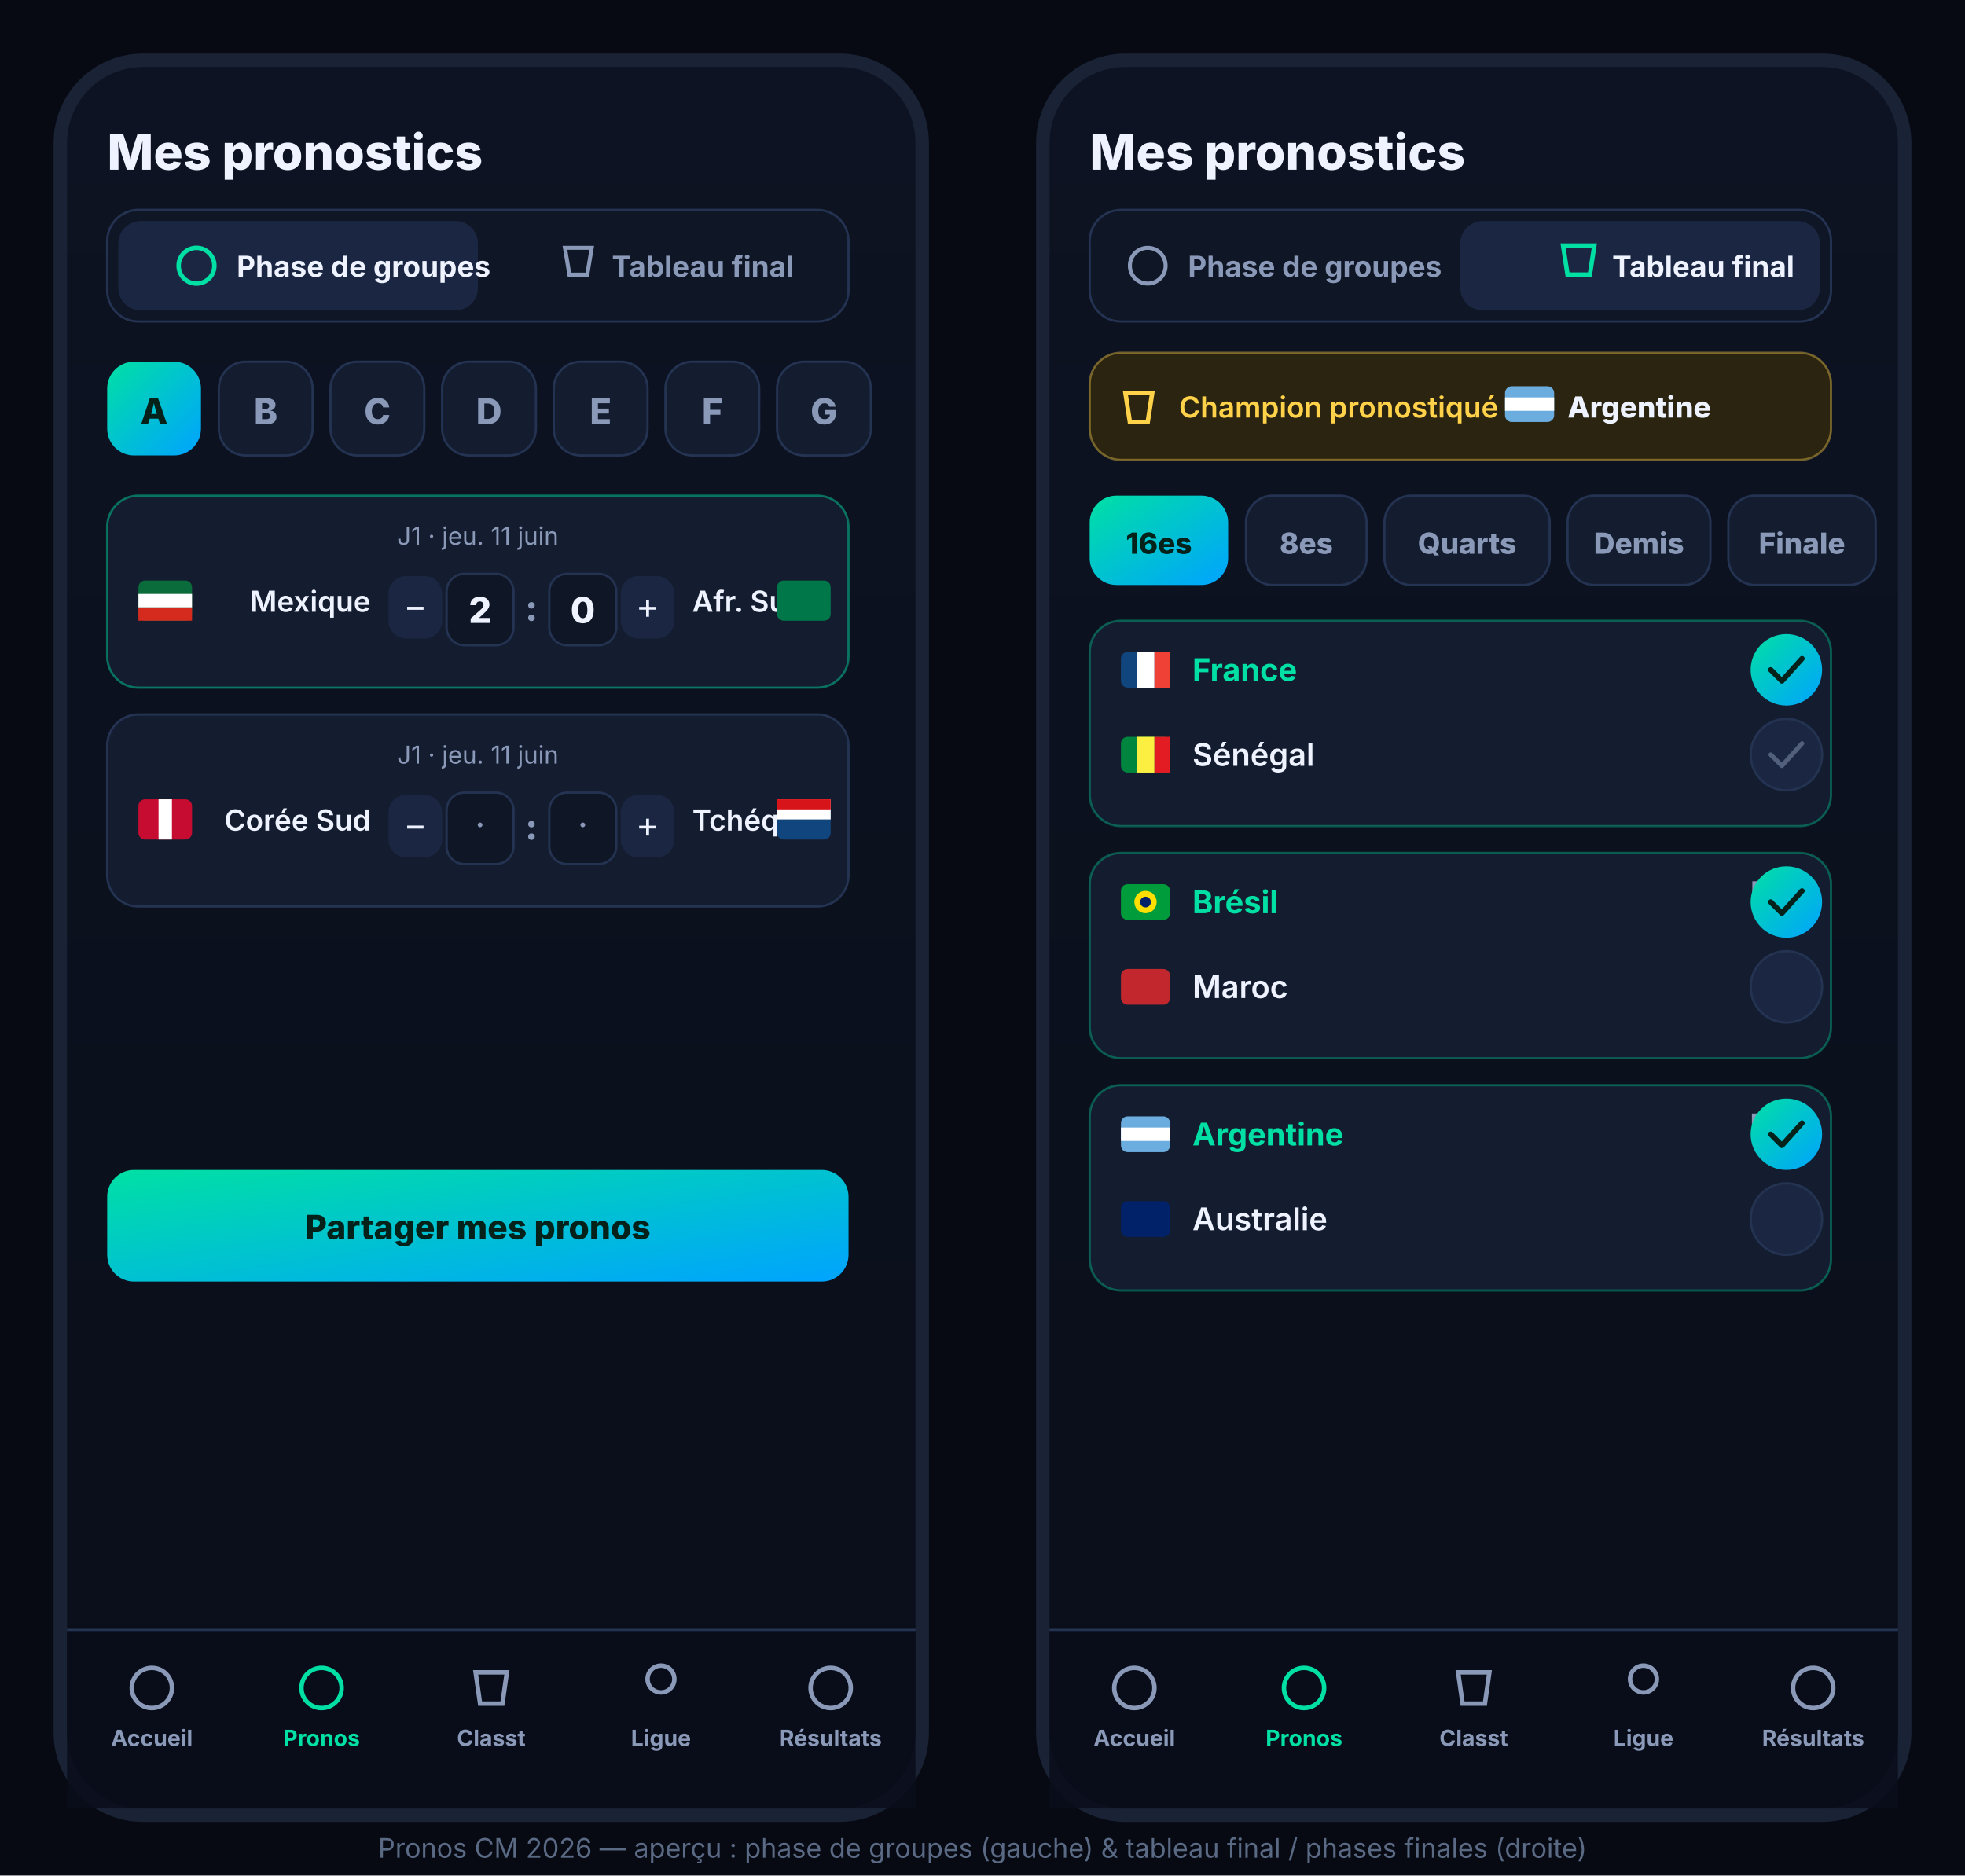
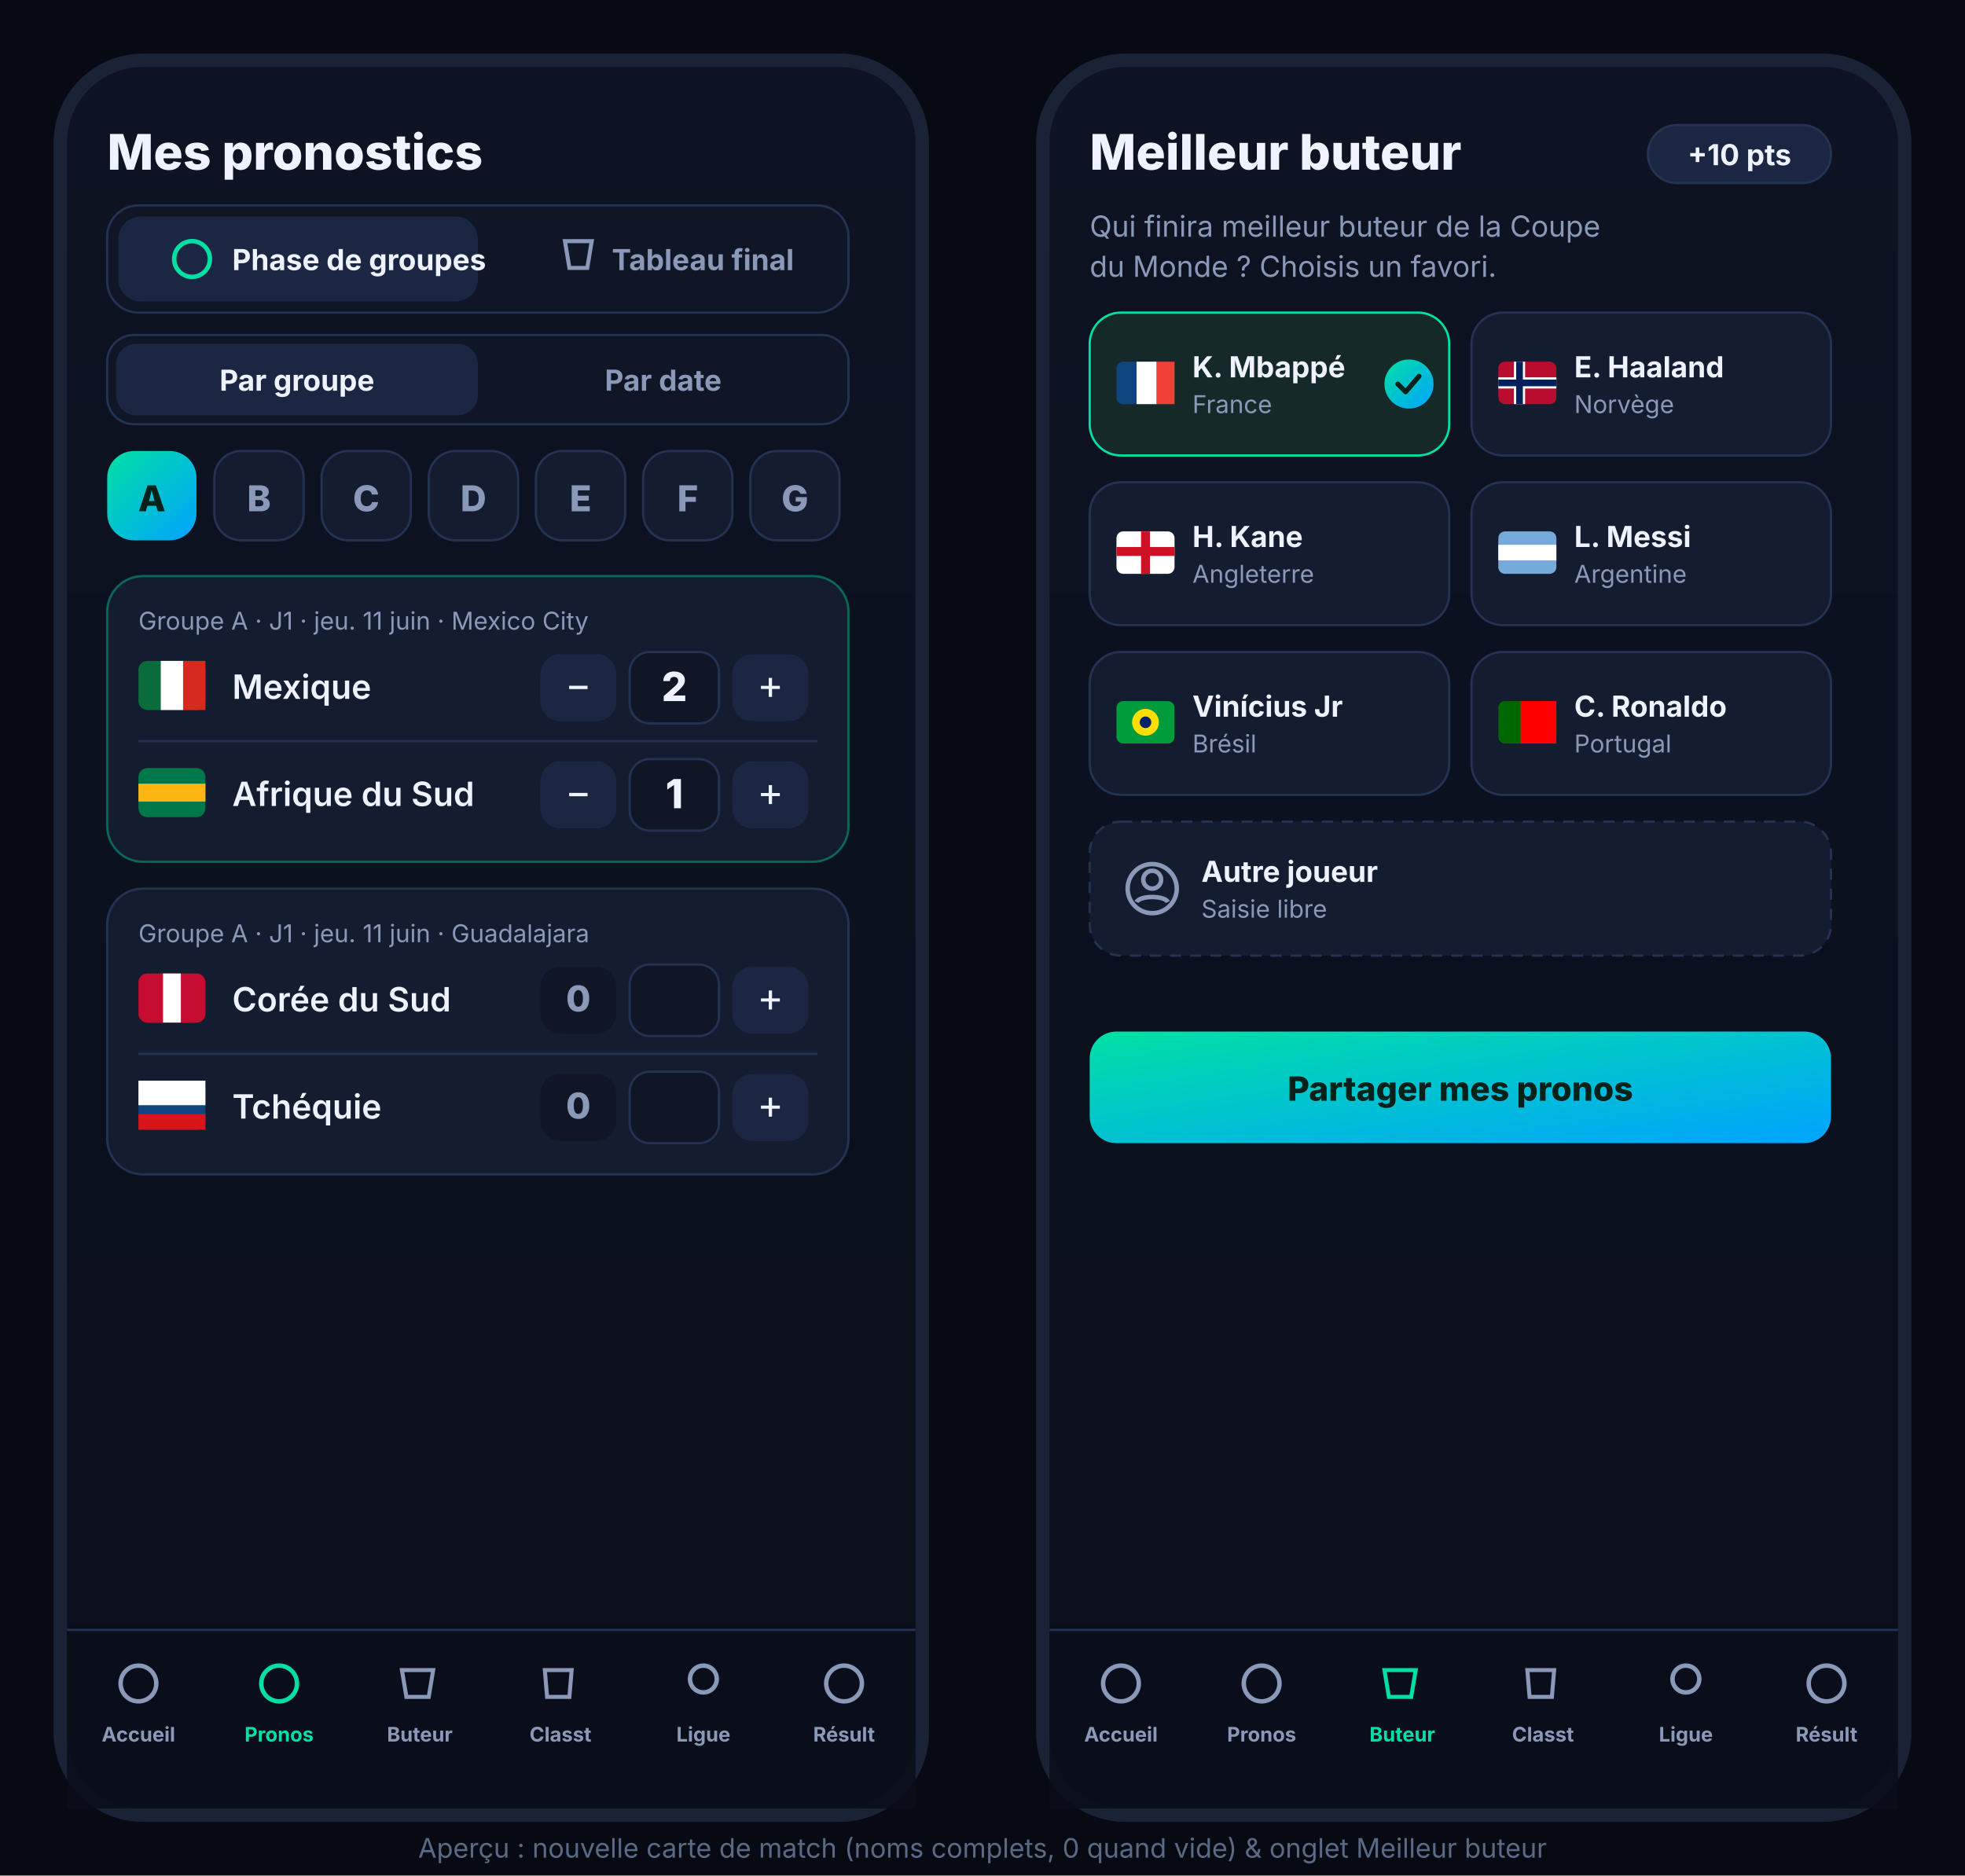
<svg xmlns="http://www.w3.org/2000/svg" width="880" height="840" viewBox="0 0 880 840" font-family="Inter, 'Segoe UI', Arial, sans-serif">
  <defs>
    <linearGradient id="grad" x1="0" y1="0" x2="1" y2="1">
      <stop offset="0" stop-color="#00e0a4" />
      <stop offset="1" stop-color="#00a3ff" />
-     </linearGradient>
-     <linearGradient id="gold" x1="0" y1="0" x2="1" y2="1">
-       <stop offset="0" stop-color="#ffd24a" />
-       <stop offset="1" stop-color="#ff9d2e" />
    </linearGradient>
    <linearGradient id="page" x1="0" y1="0" x2="0" y2="1">
      <stop offset="0" stop-color="#0d1322" />
      <stop offset="1" stop-color="#0a0e1a" />
    </linearGradient>
  </defs>
  <rect width="880" height="840" fill="#070a12" />
  <g transform="translate(24,24)">
    <rect width="392" height="792" rx="40" fill="#1a2336" />
    <rect x="6" y="6" width="380" height="780" rx="34" fill="url(#page)" />
    <g transform="translate(24,30)">
      <text x="0" y="22" fill="#eef3ff" font-size="22" font-weight="800">Mes pronostics</text>
-       <g transform="translate(0,40)">
-         <rect width="332" height="50" rx="14" fill="#0f1626" stroke="#243352" />
-         <rect x="5" y="5" width="161" height="40" rx="10" fill="#1b2742" />
-         <circle cx="40" cy="25" r="8" fill="none" stroke="#00e0a4" stroke-width="2" />
-         <text x="58" y="30" fill="#eef3ff" font-size="13" font-weight="700">Phase de groupes</text>
-         <path d="M205 17h12l-2 12h-8z" fill="none" stroke="#8a99b8" stroke-width="1.8" />
-         <text x="226" y="30" fill="#8a99b8" font-size="13" font-weight="700">Tableau final</text>
-       </g>
-       <g transform="translate(0,108)">
-         <rect width="42" height="42" rx="12" fill="url(#grad)" />
-         <text x="21" y="28" fill="#04211a" font-size="16" font-weight="800" text-anchor="middle">A</text>
+       <g transform="translate(0,38)">
+         <rect width="332" height="48" rx="14" fill="#0f1626" stroke="#243352" />
+         <rect x="5" y="5" width="161" height="38" rx="10" fill="#1b2742" />
+         <circle cx="38" cy="24" r="8" fill="none" stroke="#00e0a4" stroke-width="2" />
+         <text x="56" y="29" fill="#eef3ff" font-size="13" font-weight="700">Phase de groupes</text>
+         <path d="M205 16h12l-2 12h-8z" fill="none" stroke="#8a99b8" stroke-width="1.8" />
+         <text x="226" y="29" fill="#8a99b8" font-size="13" font-weight="700">Tableau final</text>
+       </g>
+       <g transform="translate(0,96)">
+         <rect width="332" height="40" rx="12" fill="#0f1626" stroke="#243352" />
+         <rect x="4" y="4" width="162" height="32" rx="9" fill="#1b2742" />
+         <text x="85" y="25" fill="#eef3ff" font-size="13" font-weight="700" text-anchor="middle">Par groupe</text>
+         <text x="249" y="25" fill="#8a99b8" font-size="13" font-weight="700" text-anchor="middle">Par date</text>
+       </g>
+       <g transform="translate(0,148)">
+         <rect width="40" height="40" rx="12" fill="url(#grad)" />
+         <text x="20" y="27" fill="#04211a" font-size="16" font-weight="800" text-anchor="middle">A</text>
        <g fill="#141d30" stroke="#243352">
-           <rect x="50" width="42" height="42" rx="12" />
-           <rect x="100" width="42" height="42" rx="12" />
-           <rect x="150" width="42" height="42" rx="12" />
-           <rect x="200" width="42" height="42" rx="12" />
-           <rect x="250" width="42" height="42" rx="12" />
-           <rect x="300" width="42" height="42" rx="12" />
+           <rect x="48" width="40" height="40" rx="12" />
+           <rect x="96" width="40" height="40" rx="12" />
+           <rect x="144" width="40" height="40" rx="12" />
+           <rect x="192" width="40" height="40" rx="12" />
+           <rect x="240" width="40" height="40" rx="12" />
+           <rect x="288" width="40" height="40" rx="12" />
        </g>
        <g fill="#8a99b8" font-size="16" font-weight="800" text-anchor="middle">
-           <text x="71" y="28">B</text>
-           <text x="121" y="28">C</text>
-           <text x="171" y="28">D</text>
-           <text x="221" y="28">E</text>
-           <text x="271" y="28">F</text>
-           <text x="321" y="28">G</text>
-         </g>
-       </g>
-       <g transform="translate(0,168)">
-         <rect width="332" height="86" rx="14" fill="#141d30" stroke="#00e0a4" stroke-opacity="0.45" />
-         <text x="166" y="22" fill="#8a99b8" font-size="11" text-anchor="middle">J1 · jeu. 11 juin</text>
+           <text x="68" y="27">B</text>
+           <text x="116" y="27">C</text>
+           <text x="164" y="27">D</text>
+           <text x="212" y="27">E</text>
+           <text x="260" y="27">F</text>
+           <text x="308" y="27">G</text>
+         </g>
+       </g>
+       <g transform="translate(0,204)">
+         <rect width="332" height="128" rx="16" fill="#141d30" stroke="#00e0a4" stroke-opacity="0.4" />
+         <text x="14" y="24" fill="#8a99b8" font-size="11">Groupe A · J1 · jeu. 11 juin · Mexico City</text>
        <g transform="translate(14,38)">
-           <rect width="24" height="18" rx="3" fill="#0a6b3b" />
-           <rect width="24" height="6" rx="0" fill="#d52b1e" y="12" />
-           <rect width="24" height="6" fill="#fff" y="6" />
-         </g>
-         <text x="118" y="52" fill="#eef3ff" font-size="13" font-weight="600" text-anchor="end">Mexique</text>
-         <rect x="126" y="36" width="24" height="28" rx="8" fill="#1b2742" />
-         <text x="138" y="55" fill="#eef3ff" font-size="16" text-anchor="middle">−</text>
-         <rect x="152" y="35" width="30" height="32" rx="8" fill="#0f1626" stroke="#243352" />
-         <text x="167" y="57" fill="#eef3ff" font-size="16" font-weight="800" text-anchor="middle">2</text>
-         <text x="190" y="56" fill="#8a99b8" font-size="16" font-weight="800" text-anchor="middle">:</text>
-         <rect x="198" y="35" width="30" height="32" rx="8" fill="#0f1626" stroke="#243352" />
-         <text x="213" y="57" fill="#eef3ff" font-size="16" font-weight="800" text-anchor="middle">0</text>
-         <rect x="230" y="36" width="24" height="28" rx="8" fill="#1b2742" />
-         <text x="242" y="55" fill="#eef3ff" font-size="16" text-anchor="middle">+</text>
-         <text x="262" y="52" fill="#eef3ff" font-size="13" font-weight="600">Afr. Sud</text>
-         <g transform="translate(300,38)">
-           <rect width="24" height="18" rx="3" fill="#007749" />
-         </g>
-         <g transform="translate(0,98)">
-           <rect width="332" height="86" rx="14" fill="#141d30" stroke="#243352" />
-           <text x="166" y="22" fill="#8a99b8" font-size="11" text-anchor="middle">J1 · jeu. 11 juin</text>
-           <g transform="translate(14,38)">
-             <rect width="24" height="18" rx="3" fill="#c60c30" />
-             <rect x="9" width="6" height="18" fill="#fff" />
-           </g>
-           <text x="118" y="52" fill="#eef3ff" font-size="13" font-weight="600" text-anchor="end">Corée Sud</text>
-           <rect x="126" y="36" width="24" height="28" rx="8" fill="#1b2742" />
-           <text x="138" y="55" fill="#eef3ff" font-size="16" text-anchor="middle">−</text>
-           <rect x="152" y="35" width="30" height="32" rx="8" fill="#0f1626" stroke="#243352" />
-           <text x="167" y="55" fill="#8a99b8" font-size="16" text-anchor="middle">·</text>
-           <text x="190" y="56" fill="#8a99b8" font-size="16" font-weight="800" text-anchor="middle">:</text>
-           <rect x="198" y="35" width="30" height="32" rx="8" fill="#0f1626" stroke="#243352" />
-           <text x="213" y="55" fill="#8a99b8" font-size="16" text-anchor="middle">·</text>
-           <rect x="230" y="36" width="24" height="28" rx="8" fill="#1b2742" />
-           <text x="242" y="55" fill="#eef3ff" font-size="16" text-anchor="middle">+</text>
-           <text x="262" y="52" fill="#eef3ff" font-size="13" font-weight="600">Tchéquie</text>
-           <g transform="translate(300,38)">
-             <rect width="24" height="18" rx="3" fill="#11457e" />
-             <rect width="24" height="9" fill="#fff" />
-             <rect width="24" height="4.5" fill="#d7141a" />
-           </g>
-         </g>
-       </g>
-       <g transform="translate(0,470)">
-         <rect width="332" height="50" rx="12" fill="url(#grad)" />
-         <text x="166" y="31" fill="#04211a" font-size="15" font-weight="800" text-anchor="middle">Partager mes pronos</text>
+           <rect width="30" height="22" rx="4" fill="#0a6b3b" />
+           <rect x="10" width="10" height="22" fill="#fff" />
+           <rect x="20" width="10" height="22" fill="#d52b1e" />
+           <text x="42" y="17" fill="#eef3ff" font-size="15" font-weight="600">Mexique</text>
+           <rect x="180" y="-3" width="34" height="30" rx="9" fill="#1b2742" />
+           <text x="197" y="17" fill="#eef3ff" font-size="18" text-anchor="middle">−</text>
+           <rect x="220" y="-4" width="40" height="32" rx="9" fill="#0f1626" stroke="#243352" />
+           <text x="240" y="18" fill="#eef3ff" font-size="18" font-weight="800" text-anchor="middle">2</text>
+           <rect x="266" y="-3" width="34" height="30" rx="9" fill="#1b2742" />
+           <text x="283" y="17" fill="#eef3ff" font-size="18" text-anchor="middle">+</text>
+         </g>
+         <line x1="14" y1="74" x2="318" y2="74" stroke="#243352" />
+         <g transform="translate(14,86)">
+           <rect width="30" height="22" rx="4" fill="#007749" />
+           <rect y="7" width="30" height="8" fill="#ffb612" />
+           <text x="42" y="17" fill="#eef3ff" font-size="15" font-weight="600">Afrique du Sud</text>
+           <rect x="180" y="-3" width="34" height="30" rx="9" fill="#1b2742" />
+           <text x="197" y="17" fill="#eef3ff" font-size="18" text-anchor="middle">−</text>
+           <rect x="220" y="-4" width="40" height="32" rx="9" fill="#0f1626" stroke="#243352" />
+           <text x="240" y="18" fill="#eef3ff" font-size="18" font-weight="800" text-anchor="middle">1</text>
+           <rect x="266" y="-3" width="34" height="30" rx="9" fill="#1b2742" />
+           <text x="283" y="17" fill="#eef3ff" font-size="18" text-anchor="middle">+</text>
+         </g>
+       </g>
+       <g transform="translate(0,344)">
+         <rect width="332" height="128" rx="16" fill="#141d30" stroke="#243352" />
+         <text x="14" y="24" fill="#8a99b8" font-size="11">Groupe A · J1 · jeu. 11 juin · Guadalajara</text>
+         <g transform="translate(14,38)">
+           <rect width="30" height="22" rx="4" fill="#c60c30" />
+           <rect x="11" width="8" height="22" fill="#fff" />
+           <text x="42" y="17" fill="#eef3ff" font-size="15" font-weight="600">Corée du Sud</text>
+           <rect x="180" y="-3" width="34" height="30" rx="9" fill="#0f1626" />
+           <text x="197" y="17" fill="#8a99b8" font-size="16" font-weight="800" text-anchor="middle">0</text>
+           <rect x="220" y="-4" width="40" height="32" rx="9" fill="#0f1626" stroke="#243352" />
+           <rect x="266" y="-3" width="34" height="30" rx="9" fill="#1b2742" />
+           <text x="283" y="17" fill="#eef3ff" font-size="18" text-anchor="middle">+</text>
+         </g>
+         <line x1="14" y1="74" x2="318" y2="74" stroke="#243352" />
+         <g transform="translate(14,86)">
+           <rect width="30" height="22" rx="4" fill="#11457e" />
+           <rect y="0" width="30" height="11" fill="#fff" />
+           <rect y="15" width="30" height="7" fill="#d7141a" />
+           <text x="42" y="17" fill="#eef3ff" font-size="15" font-weight="600">Tchéquie</text>
+           <rect x="180" y="-3" width="34" height="30" rx="9" fill="#0f1626" />
+           <text x="197" y="17" fill="#8a99b8" font-size="16" font-weight="800" text-anchor="middle">0</text>
+           <rect x="220" y="-4" width="40" height="32" rx="9" fill="#0f1626" stroke="#243352" />
+           <rect x="266" y="-3" width="34" height="30" rx="9" fill="#1b2742" />
+           <text x="283" y="17" fill="#eef3ff" font-size="18" text-anchor="middle">+</text>
+         </g>
      </g>
    </g>
    <g transform="translate(6,706)">
-       <rect width="380" height="80" rx="0" fill="#0a0e1ad9" />
+       <rect width="380" height="80" fill="#0a0e1ae6" />
      <line x1="0" y1="0" x2="380" y2="0" stroke="#243352" />
-       <g font-size="10" font-weight="700" text-anchor="middle">
-         <g>
-           <circle cx="38" cy="26" r="9" fill="none" stroke="#8a99b8" stroke-width="2" />
-           <text x="38" y="52" fill="#8a99b8">Accueil</text>
-         </g>
-         <g>
-           <circle cx="114" cy="26" r="9" fill="none" stroke="#00e0a4" stroke-width="2" />
-           <text x="114" y="52" fill="#00e0a4">Pronos</text>
-         </g>
-         <g>
-           <path d="M183 19h14l-2 14h-10z" fill="none" stroke="#8a99b8" stroke-width="2" />
-           <text x="190" y="52" fill="#8a99b8">Classt</text>
-         </g>
-         <g>
-           <circle cx="266" cy="22" r="6" fill="none" stroke="#8a99b8" stroke-width="2" />
-           <text x="266" y="52" fill="#8a99b8">Ligue</text>
-         </g>
-         <g>
-           <circle cx="342" cy="26" r="9" fill="none" stroke="#8a99b8" stroke-width="2" />
-           <text x="342" y="52" fill="#8a99b8">Résultats</text>
+       <g font-size="9" font-weight="700" text-anchor="middle">
+         <g>
+           <circle cx="32" cy="24" r="8" fill="none" stroke="#8a99b8" stroke-width="2" />
+           <text x="32" y="50" fill="#8a99b8">Accueil</text>
+         </g>
+         <g>
+           <circle cx="95" cy="24" r="8" fill="none" stroke="#00e0a4" stroke-width="2" />
+           <text x="95" y="50" fill="#00e0a4">Pronos</text>
+         </g>
+         <g>
+           <path d="M150 18h14l-2 12h-10z" fill="none" stroke="#8a99b8" stroke-width="1.8" />
+           <text x="158" y="50" fill="#8a99b8">Buteur</text>
+         </g>
+         <g>
+           <path d="M214 18h12l-1 12h-10z" fill="none" stroke="#8a99b8" stroke-width="1.8" />
+           <text x="221" y="50" fill="#8a99b8">Classt</text>
+         </g>
+         <g>
+           <circle cx="285" cy="22" r="6" fill="none" stroke="#8a99b8" stroke-width="2" />
+           <text x="285" y="50" fill="#8a99b8">Ligue</text>
+         </g>
+         <g>
+           <circle cx="348" cy="24" r="8" fill="none" stroke="#8a99b8" stroke-width="2" />
+           <text x="348" y="50" fill="#8a99b8">Résult</text>
        </g>
      </g>
    </g>
  </g>
  <g transform="translate(464,24)">
    <rect width="392" height="792" rx="40" fill="#1a2336" />
    <rect x="6" y="6" width="380" height="780" rx="34" fill="url(#page)" />
    <g transform="translate(24,30)">
-       <text x="0" y="22" fill="#eef3ff" font-size="22" font-weight="800">Mes pronostics</text>
-       <g transform="translate(0,40)">
-         <rect width="332" height="50" rx="14" fill="#0f1626" stroke="#243352" />
-         <rect x="166" y="5" width="161" height="40" rx="10" fill="#1b2742" />
-         <circle cx="26" cy="25" r="8" fill="none" stroke="#8a99b8" stroke-width="1.8" />
-         <text x="44" y="30" fill="#8a99b8" font-size="13" font-weight="700">Phase de groupes</text>
-         <path d="M212 16h14l-2 13h-10z" fill="none" stroke="#00e0a4" stroke-width="2" />
-         <text x="234" y="30" fill="#eef3ff" font-size="13" font-weight="700">Tableau final</text>
-       </g>
-       <g transform="translate(0,104)">
-         <rect width="332" height="48" rx="14" fill="#2a2410" stroke="#ffd24a" stroke-opacity="0.4" />
-         <path d="M16 18h12l-2 13h-8z" fill="none" stroke="#ffd24a" stroke-width="2" />
-         <text x="40" y="29" fill="#ffd24a" font-size="13" font-weight="600">Champion pronostiqué :</text>
-         <g transform="translate(186,15)">
-           <rect width="22" height="16" rx="3" fill="#6cade0" />
-           <rect width="22" height="6" y="5" fill="#fff" />
-         </g>
-         <text x="214" y="29" fill="#eef3ff" font-size="13" font-weight="800">Argentine</text>
-       </g>
-       <g transform="translate(0,168)">
-         <rect width="62" height="40" rx="12" fill="url(#grad)" />
-         <text x="31" y="26" fill="#04211a" font-size="13" font-weight="800" text-anchor="middle">16es</text>
-         <g fill="#141d30" stroke="#243352">
-           <rect x="70" width="54" height="40" rx="12" />
-           <rect x="132" width="74" height="40" rx="12" />
-           <rect x="214" width="64" height="40" rx="12" />
-           <rect x="286" width="66" height="40" rx="12" />
-         </g>
-         <g fill="#8a99b8" font-size="13" font-weight="800" text-anchor="middle">
-           <text x="97" y="26">8es</text>
-           <text x="169" y="26">Quarts</text>
-           <text x="246" y="26">Demis</text>
-           <text x="319" y="26">Finale</text>
-         </g>
-       </g>
-       <g transform="translate(0,224)">
-         <g>
-           <rect width="332" height="92" rx="14" fill="#141d30" stroke="#00e0a4" stroke-opacity="0.35" />
-           <text x="312" y="20" fill="#8a99b8" font-size="10" font-weight="800" text-anchor="end">M1</text>
-           <g transform="translate(14,14)">
-             <rect width="22" height="16" rx="3" fill="#11457e" />
-             <rect x="7" width="8" height="16" fill="#fff" />
-             <rect x="15" width="7" height="16" fill="#ef4135" />
-           </g>
-           <text x="46" y="27" fill="#00e0a4" font-size="14" font-weight="700">France</text>
-           <circle cx="312" cy="22" r="16" fill="url(#grad)" />
-           <path d="M305 22l5 5 9-10" fill="none" stroke="#04211a" stroke-width="2.4" stroke-linecap="round" stroke-linejoin="round" />
-           <g transform="translate(14,52)">
-             <rect width="22" height="16" rx="3" fill="#00853f" />
-             <rect x="7" width="8" height="16" fill="#fdef42" />
-             <rect x="15" width="7" height="16" fill="#e31b23" />
-           </g>
-           <text x="46" y="65" fill="#eef3ff" font-size="14" font-weight="600">Sénégal</text>
-           <circle cx="312" cy="60" r="16" fill="#1b2742" stroke="#243352" />
-           <path d="M305 60l5 5 9-10" fill="none" stroke="#8a99b8" stroke-width="2" stroke-linecap="round" stroke-linejoin="round" opacity="0.5" />
-         </g>
-         <g transform="translate(0,104)">
-           <rect width="332" height="92" rx="14" fill="#141d30" stroke="#00e0a4" stroke-opacity="0.35" />
-           <text x="312" y="20" fill="#8a99b8" font-size="10" font-weight="800" text-anchor="end">M2</text>
-           <g transform="translate(14,14)">
-             <rect width="22" height="16" rx="3" fill="#009b3a" />
-             <circle cx="11" cy="8" r="5" fill="#fedf00" />
-             <circle cx="11" cy="8" r="2.4" fill="#012169" />
-           </g>
-           <text x="46" y="27" fill="#00e0a4" font-size="14" font-weight="700">Brésil</text>
-           <circle cx="312" cy="22" r="16" fill="url(#grad)" />
-           <path d="M305 22l5 5 9-10" fill="none" stroke="#04211a" stroke-width="2.4" stroke-linecap="round" stroke-linejoin="round" />
-           <g transform="translate(14,52)">
-             <rect width="22" height="16" rx="3" fill="#c1272d" />
-           </g>
-           <text x="46" y="65" fill="#eef3ff" font-size="14" font-weight="600">Maroc</text>
-           <circle cx="312" cy="60" r="16" fill="#1b2742" stroke="#243352" />
-         </g>
-         <g transform="translate(0,208)">
-           <rect width="332" height="92" rx="14" fill="#141d30" stroke="#00e0a4" stroke-opacity="0.35" />
-           <text x="312" y="20" fill="#8a99b8" font-size="10" font-weight="800" text-anchor="end">M3</text>
-           <g transform="translate(14,14)">
-             <rect width="22" height="16" rx="3" fill="#6cade0" />
-             <rect width="22" height="6" y="5" fill="#fff" />
-           </g>
-           <text x="46" y="27" fill="#00e0a4" font-size="14" font-weight="700">Argentine</text>
-           <circle cx="312" cy="22" r="16" fill="url(#grad)" />
-           <path d="M305 22l5 5 9-10" fill="none" stroke="#04211a" stroke-width="2.4" stroke-linecap="round" stroke-linejoin="round" />
-           <g transform="translate(14,52)">
-             <rect width="22" height="16" rx="3" fill="#012169" />
-           </g>
-           <text x="46" y="65" fill="#eef3ff" font-size="14" font-weight="600">Australie</text>
-           <circle cx="312" cy="60" r="16" fill="#1b2742" stroke="#243352" />
-         </g>
+       <text x="0" y="22" fill="#eef3ff" font-size="22" font-weight="800">Meilleur buteur</text>
+       <rect x="250" y="2" width="82" height="26" rx="13" fill="#1b2742" stroke="#243352" />
+       <text x="291" y="20" fill="#eef3ff" font-size="13" font-weight="700" text-anchor="middle">+10 pts</text>
+       <text x="0" y="52" fill="#8a99b8" font-size="13">Qui finira meilleur buteur de la Coupe</text>
+       <text x="0" y="70" fill="#8a99b8" font-size="13">du Monde ? Choisis un favori.</text>
+       <g transform="translate(0,86)">
+         <g>
+           <rect width="161" height="64" rx="14" fill="#152a28" stroke="#00e0a4" />
+           <g transform="translate(12,22)">
+             <rect width="26" height="19" rx="3" fill="#11457e" />
+             <rect x="9" width="9" height="19" fill="#fff" />
+             <rect x="18" width="8" height="19" fill="#ef4135" />
+           </g>
+           <text x="46" y="29" fill="#eef3ff" font-size="13" font-weight="700">K. Mbappé</text>
+           <text x="46" y="45" fill="#8a99b8" font-size="11">France</text>
+           <circle cx="143" cy="32" r="11" fill="url(#grad)" />
+           <path d="M138 32l3.5 3.5 6-7" fill="none" stroke="#04211a" stroke-width="2.2" stroke-linecap="round" stroke-linejoin="round" />
+         </g>
+         <g transform="translate(171,0)">
+           <rect width="161" height="64" rx="14" fill="#141d30" stroke="#243352" />
+           <g transform="translate(12,22)">
+             <rect width="26" height="19" rx="3" fill="#ba0c2f" />
+             <rect x="7" width="5" height="19" fill="#fff" />
+             <rect y="7" width="26" height="5" fill="#fff" />
+             <rect x="8" width="3" height="19" fill="#00205b" />
+             <rect y="8" width="26" height="3" fill="#00205b" />
+           </g>
+           <text x="46" y="29" fill="#eef3ff" font-size="13" font-weight="700">E. Haaland</text>
+           <text x="46" y="45" fill="#8a99b8" font-size="11">Norvège</text>
+         </g>
+         <g transform="translate(0,76)">
+           <rect width="161" height="64" rx="14" fill="#141d30" stroke="#243352" />
+           <g transform="translate(12,22)">
+             <rect width="26" height="19" rx="3" fill="#fff" />
+             <rect x="11" width="4" height="19" fill="#ce1124" />
+             <rect y="7" width="26" height="4" fill="#ce1124" />
+           </g>
+           <text x="46" y="29" fill="#eef3ff" font-size="13" font-weight="700">H. Kane</text>
+           <text x="46" y="45" fill="#8a99b8" font-size="11">Angleterre</text>
+         </g>
+         <g transform="translate(171,76)">
+           <rect width="161" height="64" rx="14" fill="#141d30" stroke="#243352" />
+           <g transform="translate(12,22)">
+             <rect width="26" height="19" rx="3" fill="#75aadb" />
+             <rect y="6" width="26" height="7" fill="#fff" />
+           </g>
+           <text x="46" y="29" fill="#eef3ff" font-size="13" font-weight="700">L. Messi</text>
+           <text x="46" y="45" fill="#8a99b8" font-size="11">Argentine</text>
+         </g>
+         <g transform="translate(0,152)">
+           <rect width="161" height="64" rx="14" fill="#141d30" stroke="#243352" />
+           <g transform="translate(12,22)">
+             <rect width="26" height="19" rx="3" fill="#009b3a" />
+             <circle cx="13" cy="9.5" r="6" fill="#fedf00" />
+             <circle cx="13" cy="9.5" r="2.6" fill="#012169" />
+           </g>
+           <text x="46" y="29" fill="#eef3ff" font-size="13" font-weight="700">Vinícius Jr</text>
+           <text x="46" y="45" fill="#8a99b8" font-size="11">Brésil</text>
+         </g>
+         <g transform="translate(171,152)">
+           <rect width="161" height="64" rx="14" fill="#141d30" stroke="#243352" />
+           <g transform="translate(12,22)">
+             <rect width="26" height="19" rx="3" fill="#006600" />
+             <rect x="10" width="16" height="19" fill="#ff0000" />
+           </g>
+           <text x="46" y="29" fill="#eef3ff" font-size="13" font-weight="700">C. Ronaldo</text>
+           <text x="46" y="45" fill="#8a99b8" font-size="11">Portugal</text>
+         </g>
+         <g transform="translate(0,228)">
+           <rect width="332" height="60" rx="14" fill="#141d30" stroke="#243352" stroke-dasharray="5 4" />
+           <circle cx="28" cy="30" r="11" fill="none" stroke="#8a99b8" stroke-width="2" />
+           <circle cx="28" cy="26" r="4" fill="none" stroke="#8a99b8" stroke-width="2" />
+           <path d="M21 36c1.5-3 12.5-3 14 0" fill="none" stroke="#8a99b8" stroke-width="2" />
+           <text x="50" y="27" fill="#eef3ff" font-size="13" font-weight="700">Autre joueur</text>
+           <text x="50" y="43" fill="#8a99b8" font-size="11">Saisie libre</text>
+         </g>
+       </g>
+       <g transform="translate(0,408)">
+         <rect width="332" height="50" rx="12" fill="url(#grad)" />
+         <text x="166" y="31" fill="#04211a" font-size="15" font-weight="800" text-anchor="middle">Partager mes pronos</text>
      </g>
    </g>
    <g transform="translate(6,706)">
-       <rect width="380" height="80" fill="#0a0e1ad9" />
+       <rect width="380" height="80" fill="#0a0e1ae6" />
      <line x1="0" y1="0" x2="380" y2="0" stroke="#243352" />
-       <g font-size="10" font-weight="700" text-anchor="middle">
-         <g>
-           <circle cx="38" cy="26" r="9" fill="none" stroke="#8a99b8" stroke-width="2" />
-           <text x="38" y="52" fill="#8a99b8">Accueil</text>
-         </g>
-         <g>
-           <circle cx="114" cy="26" r="9" fill="none" stroke="#00e0a4" stroke-width="2" />
-           <text x="114" y="52" fill="#00e0a4">Pronos</text>
-         </g>
-         <g>
-           <path d="M183 19h14l-2 14h-10z" fill="none" stroke="#8a99b8" stroke-width="2" />
-           <text x="190" y="52" fill="#8a99b8">Classt</text>
-         </g>
-         <g>
-           <circle cx="266" cy="22" r="6" fill="none" stroke="#8a99b8" stroke-width="2" />
-           <text x="266" y="52" fill="#8a99b8">Ligue</text>
-         </g>
-         <g>
-           <circle cx="342" cy="26" r="9" fill="none" stroke="#8a99b8" stroke-width="2" />
-           <text x="342" y="52" fill="#8a99b8">Résultats</text>
+       <g font-size="9" font-weight="700" text-anchor="middle">
+         <g>
+           <circle cx="32" cy="24" r="8" fill="none" stroke="#8a99b8" stroke-width="2" />
+           <text x="32" y="50" fill="#8a99b8">Accueil</text>
+         </g>
+         <g>
+           <circle cx="95" cy="24" r="8" fill="none" stroke="#8a99b8" stroke-width="2" />
+           <text x="95" y="50" fill="#8a99b8">Pronos</text>
+         </g>
+         <g>
+           <path d="M150 18h14l-2 12h-10z" fill="none" stroke="#00e0a4" stroke-width="1.8" />
+           <text x="158" y="50" fill="#00e0a4">Buteur</text>
+         </g>
+         <g>
+           <path d="M214 18h12l-1 12h-10z" fill="none" stroke="#8a99b8" stroke-width="1.8" />
+           <text x="221" y="50" fill="#8a99b8">Classt</text>
+         </g>
+         <g>
+           <circle cx="285" cy="22" r="6" fill="none" stroke="#8a99b8" stroke-width="2" />
+           <text x="285" y="50" fill="#8a99b8">Ligue</text>
+         </g>
+         <g>
+           <circle cx="348" cy="24" r="8" fill="none" stroke="#8a99b8" stroke-width="2" />
+           <text x="348" y="50" fill="#8a99b8">Résult</text>
        </g>
      </g>
    </g>
  </g>
-   <text x="440" y="832" fill="#5a6a85" font-size="12" text-anchor="middle">Pronos CM 2026 — aperçu : phase de groupes (gauche) &amp; tableau final / phases finales (droite)</text>
+   <text x="440" y="832" fill="#5a6a85" font-size="12" text-anchor="middle">Aperçu : nouvelle carte de match (noms complets, 0 quand vide) &amp; onglet Meilleur buteur</text>
</svg>
